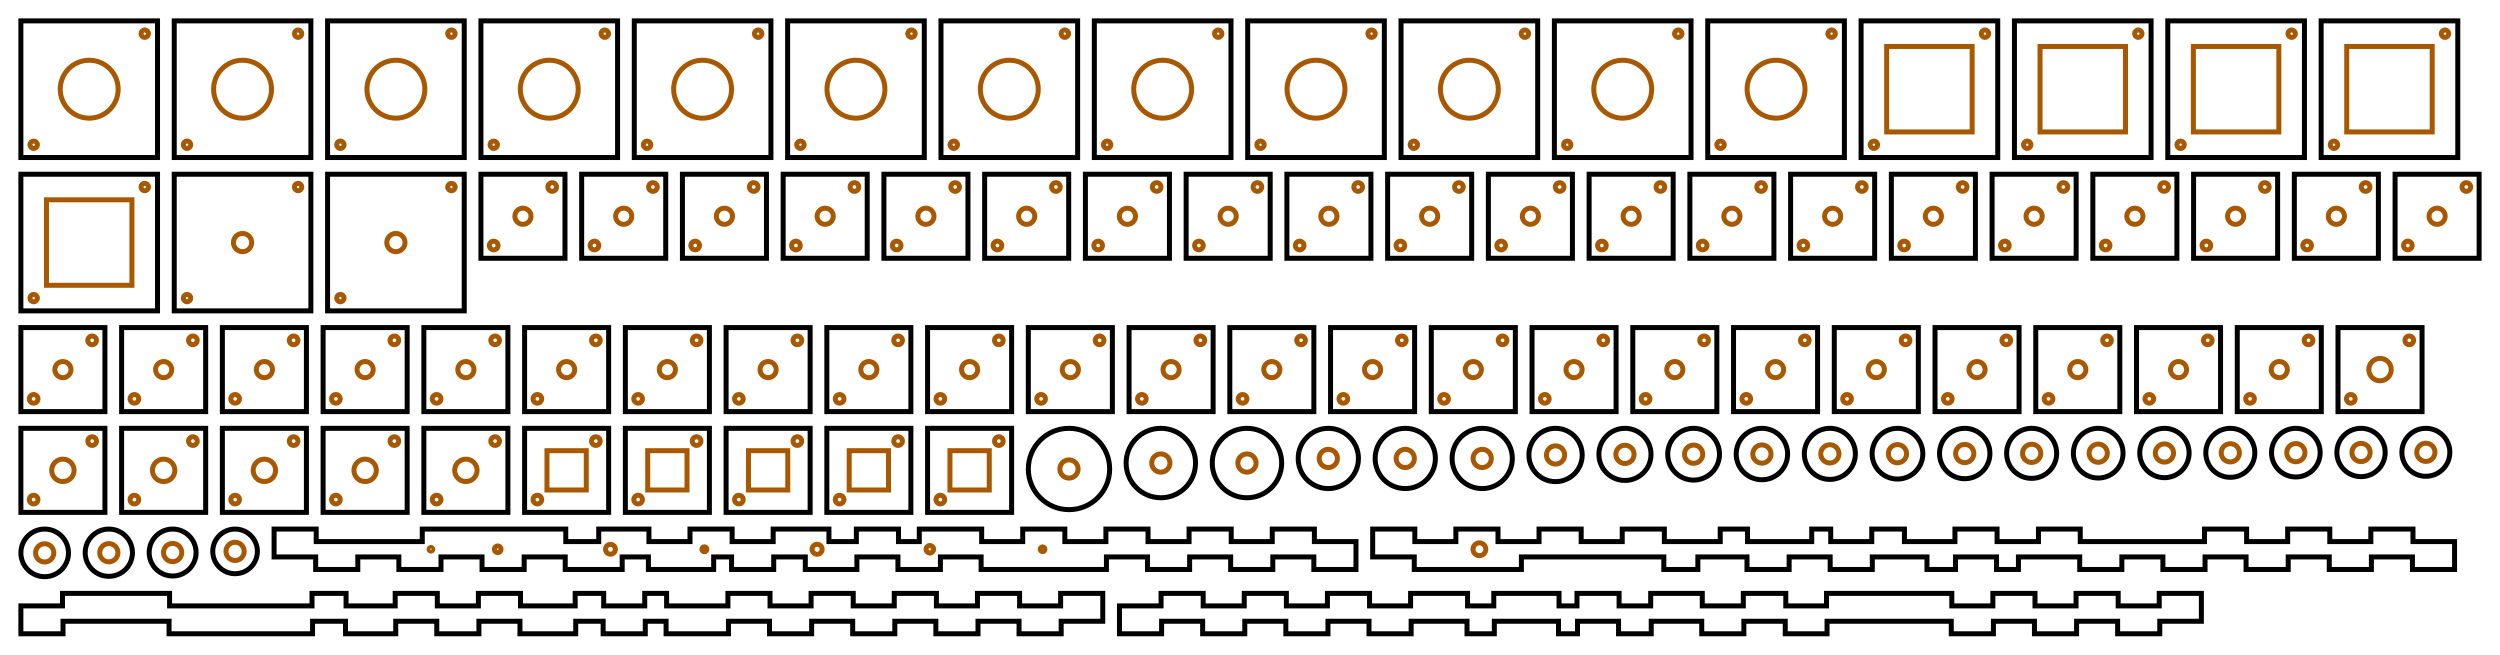
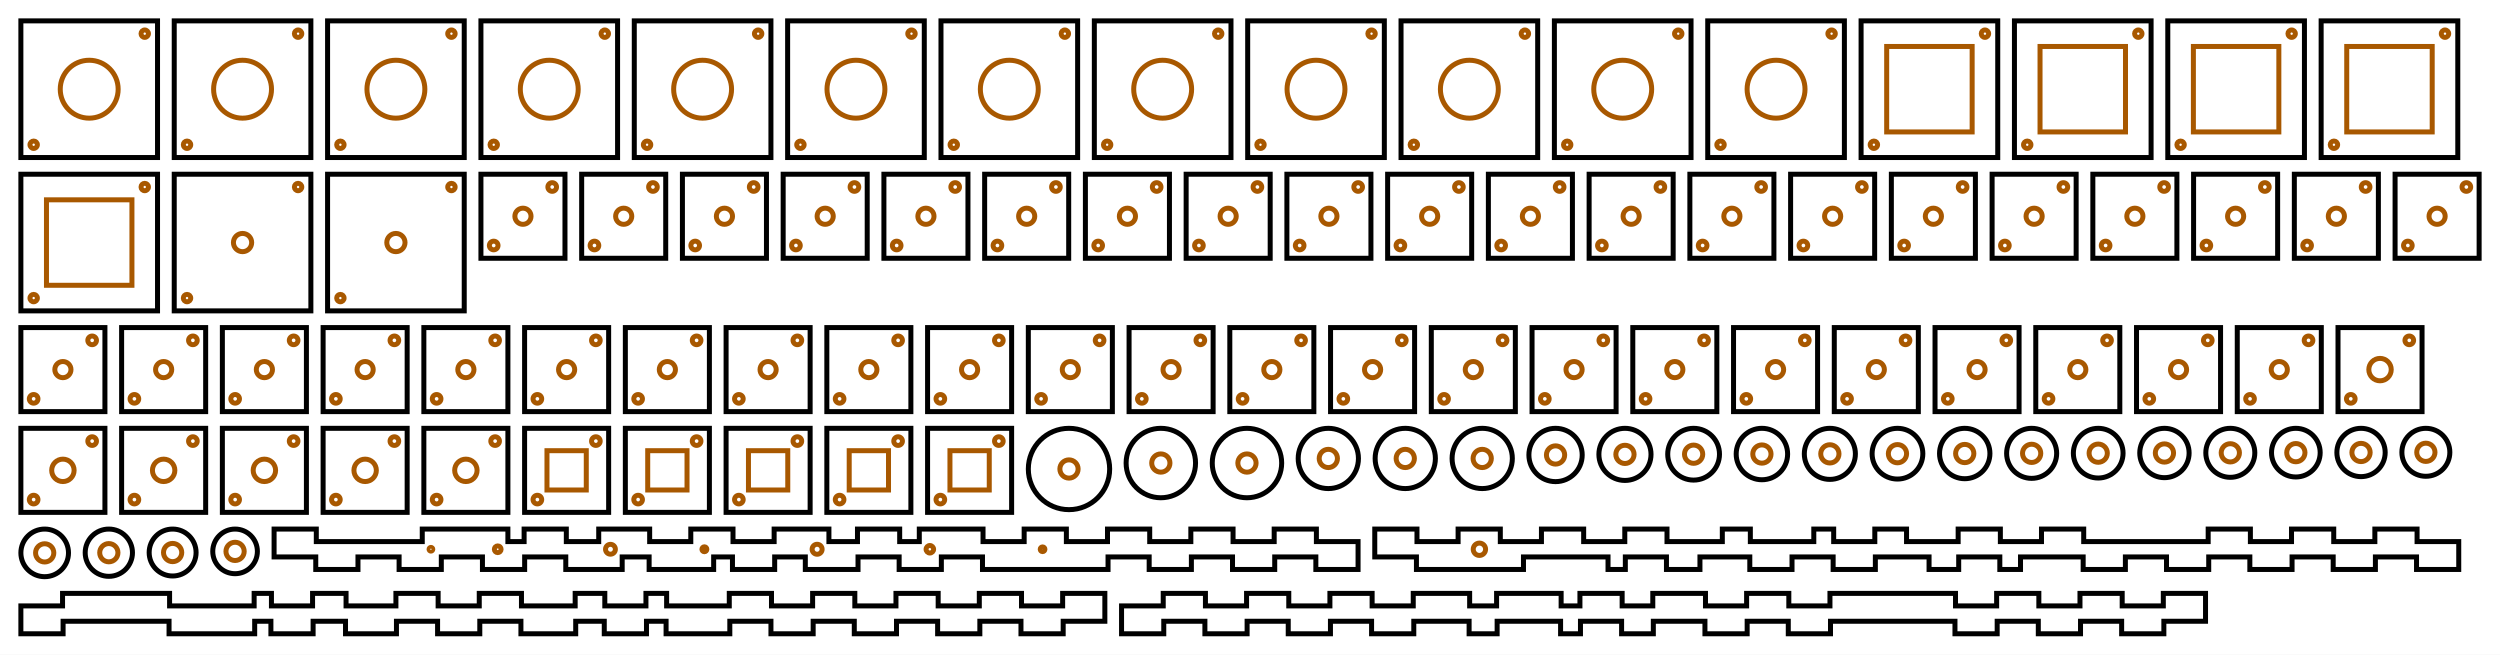
<svg xmlns="http://www.w3.org/2000/svg" width="598.79mm" height="156.80mm" viewBox="0 0 598.79 156.80">
  <rect x="0.0" y="0.0" width="598.79" height="156.8" fill="#ffffff" />
  <g fill="none" stroke="#a85800" stroke-width="1.198">
    <circle cx="21.365" cy="21.365" r="6.935" />
    <circle cx="34.665" cy="8.065" r="0.885" />
    <circle cx="8.065" cy="34.665" r="0.885" />
    <circle cx="58.095" cy="21.365" r="6.935" />
    <circle cx="71.395" cy="8.065" r="0.885" />
    <circle cx="44.795" cy="34.665" r="0.885" />
    <circle cx="94.825" cy="21.365" r="6.935" />
    <circle cx="108.125" cy="8.065" r="0.885" />
    <circle cx="81.525" cy="34.665" r="0.885" />
    <circle cx="131.555" cy="21.365" r="6.935" />
    <circle cx="144.855" cy="8.065" r="0.885" />
    <circle cx="118.255" cy="34.665" r="0.885" />
    <circle cx="168.285" cy="21.365" r="6.935" />
    <circle cx="181.585" cy="8.065" r="0.885" />
    <circle cx="154.985" cy="34.665" r="0.885" />
    <circle cx="205.015" cy="21.365" r="6.935" />
    <circle cx="218.315" cy="8.065" r="0.885" />
    <circle cx="191.715" cy="34.665" r="0.885" />
    <circle cx="241.745" cy="21.365" r="6.935" />
    <circle cx="255.045" cy="8.065" r="0.885" />
    <circle cx="228.445" cy="34.665" r="0.885" />
    <circle cx="278.475" cy="21.365" r="6.935" />
    <circle cx="291.775" cy="8.065" r="0.885" />
    <circle cx="265.175" cy="34.665" r="0.885" />
    <circle cx="315.205" cy="21.365" r="6.935" />
    <circle cx="328.505" cy="8.065" r="0.885" />
    <circle cx="301.905" cy="34.665" r="0.885" />
    <circle cx="351.935" cy="21.365" r="6.935" />
    <circle cx="365.235" cy="8.065" r="0.885" />
    <circle cx="338.635" cy="34.665" r="0.885" />
    <circle cx="388.665" cy="21.365" r="6.935" />
    <circle cx="401.965" cy="8.065" r="0.885" />
    <circle cx="375.365" cy="34.665" r="0.885" />
    <circle cx="425.395" cy="21.365" r="6.935" />
    <circle cx="438.695" cy="8.065" r="0.885" />
    <circle cx="412.095" cy="34.665" r="0.885" />
    <path d="M 472.360,11.130 L 472.360,31.600 L 451.890,31.600 L 451.890,11.130 Z" />
    <circle cx="475.425" cy="8.065" r="0.885" />
    <circle cx="448.825" cy="34.665" r="0.885" />
    <path d="M 509.090,11.130 L 509.090,31.600 L 488.620,31.600 L 488.620,11.130 Z" />
    <circle cx="512.155" cy="8.065" r="0.885" />
    <circle cx="485.555" cy="34.665" r="0.885" />
    <path d="M 545.820,11.130 L 545.820,31.600 L 525.350,31.600 L 525.350,11.130 Z" />
    <circle cx="548.885" cy="8.065" r="0.885" />
    <circle cx="522.285" cy="34.665" r="0.885" />
    <path d="M 582.550,11.130 L 582.550,31.600 L 562.080,31.600 L 562.080,11.130 Z" />
    <circle cx="585.615" cy="8.065" r="0.885" />
    <circle cx="559.015" cy="34.665" r="0.885" />
    <path d="M 31.600,47.860 L 31.600,68.330 L 11.130,68.330 L 11.130,47.860 Z" />
    <circle cx="34.665" cy="44.795" r="0.885" />
    <circle cx="8.065" cy="71.395" r="0.885" />
    <circle cx="58.095" cy="58.095" r="2.185" />
    <circle cx="71.395" cy="44.795" r="0.885" />
    <circle cx="44.795" cy="71.395" r="0.885" />
    <circle cx="94.825" cy="58.095" r="2.185" />
    <circle cx="108.125" cy="44.795" r="0.885" />
    <circle cx="81.525" cy="71.395" r="0.885" />
    <circle cx="125.255" cy="51.795" r="1.935" />
    <circle cx="132.260" cy="44.790" r="1.035" />
    <circle cx="118.250" cy="58.800" r="1.035" />
    <circle cx="149.385" cy="51.795" r="1.935" />
    <circle cx="156.390" cy="44.790" r="1.035" />
    <circle cx="142.380" cy="58.800" r="1.035" />
    <circle cx="173.515" cy="51.795" r="1.935" />
    <circle cx="180.520" cy="44.790" r="1.035" />
    <circle cx="166.510" cy="58.800" r="1.035" />
    <circle cx="197.645" cy="51.795" r="1.935" />
    <circle cx="204.650" cy="44.790" r="1.035" />
    <circle cx="190.640" cy="58.800" r="1.035" />
    <circle cx="221.775" cy="51.795" r="1.935" />
    <circle cx="228.780" cy="44.790" r="1.035" />
    <circle cx="214.770" cy="58.800" r="1.035" />
    <circle cx="245.905" cy="51.795" r="1.935" />
    <circle cx="252.910" cy="44.790" r="1.035" />
    <circle cx="238.900" cy="58.800" r="1.035" />
    <circle cx="270.035" cy="51.795" r="1.935" />
    <circle cx="277.040" cy="44.790" r="1.035" />
    <circle cx="263.030" cy="58.800" r="1.035" />
    <circle cx="294.165" cy="51.795" r="1.935" />
    <circle cx="301.170" cy="44.790" r="1.035" />
    <circle cx="287.160" cy="58.800" r="1.035" />
    <circle cx="318.295" cy="51.795" r="1.935" />
    <circle cx="325.300" cy="44.790" r="1.035" />
    <circle cx="311.290" cy="58.800" r="1.035" />
    <circle cx="342.425" cy="51.795" r="1.935" />
    <circle cx="349.430" cy="44.790" r="1.035" />
    <circle cx="335.420" cy="58.800" r="1.035" />
    <circle cx="366.555" cy="51.795" r="1.935" />
    <circle cx="373.560" cy="44.790" r="1.035" />
    <circle cx="359.550" cy="58.800" r="1.035" />
    <circle cx="390.685" cy="51.795" r="1.935" />
    <circle cx="397.690" cy="44.790" r="1.035" />
    <circle cx="383.680" cy="58.800" r="1.035" />
    <circle cx="414.815" cy="51.795" r="1.935" />
    <circle cx="421.820" cy="44.790" r="1.035" />
    <circle cx="407.810" cy="58.800" r="1.035" />
    <circle cx="438.945" cy="51.795" r="1.935" />
    <circle cx="445.950" cy="44.790" r="1.035" />
    <circle cx="431.940" cy="58.800" r="1.035" />
    <circle cx="463.075" cy="51.795" r="1.935" />
    <circle cx="470.080" cy="44.790" r="1.035" />
    <circle cx="456.070" cy="58.800" r="1.035" />
    <circle cx="487.205" cy="51.795" r="1.935" />
    <circle cx="494.210" cy="44.790" r="1.035" />
    <circle cx="480.200" cy="58.800" r="1.035" />
    <circle cx="511.335" cy="51.795" r="1.935" />
    <circle cx="518.340" cy="44.790" r="1.035" />
    <circle cx="504.330" cy="58.800" r="1.035" />
    <circle cx="535.465" cy="51.795" r="1.935" />
    <circle cx="542.470" cy="44.790" r="1.035" />
    <circle cx="528.460" cy="58.800" r="1.035" />
    <circle cx="559.595" cy="51.795" r="1.935" />
    <circle cx="566.600" cy="44.790" r="1.035" />
    <circle cx="552.590" cy="58.800" r="1.035" />
    <circle cx="583.725" cy="51.795" r="1.935" />
    <circle cx="590.730" cy="44.790" r="1.035" />
    <circle cx="576.720" cy="58.800" r="1.035" />
    <circle cx="15.065" cy="88.525" r="1.935" />
    <circle cx="22.070" cy="81.520" r="1.035" />
    <circle cx="8.060" cy="95.530" r="1.035" />
    <circle cx="39.195" cy="88.525" r="1.935" />
    <circle cx="46.200" cy="81.520" r="1.035" />
    <circle cx="32.190" cy="95.530" r="1.035" />
    <circle cx="63.325" cy="88.525" r="1.935" />
    <circle cx="70.330" cy="81.520" r="1.035" />
    <circle cx="56.320" cy="95.530" r="1.035" />
    <circle cx="87.455" cy="88.525" r="1.935" />
    <circle cx="94.460" cy="81.520" r="1.035" />
    <circle cx="80.450" cy="95.530" r="1.035" />
    <circle cx="111.585" cy="88.525" r="1.935" />
    <circle cx="118.590" cy="81.520" r="1.035" />
    <circle cx="104.580" cy="95.530" r="1.035" />
    <circle cx="135.715" cy="88.525" r="1.935" />
    <circle cx="142.720" cy="81.520" r="1.035" />
    <circle cx="128.710" cy="95.530" r="1.035" />
    <circle cx="159.845" cy="88.525" r="1.935" />
    <circle cx="166.850" cy="81.520" r="1.035" />
    <circle cx="152.840" cy="95.530" r="1.035" />
    <circle cx="183.975" cy="88.525" r="1.935" />
    <circle cx="190.980" cy="81.520" r="1.035" />
    <circle cx="176.970" cy="95.530" r="1.035" />
    <circle cx="208.105" cy="88.525" r="1.935" />
    <circle cx="215.110" cy="81.520" r="1.035" />
    <circle cx="201.100" cy="95.530" r="1.035" />
    <circle cx="232.235" cy="88.525" r="1.935" />
    <circle cx="239.240" cy="81.520" r="1.035" />
    <circle cx="225.230" cy="95.530" r="1.035" />
    <circle cx="256.365" cy="88.525" r="1.935" />
    <circle cx="263.370" cy="81.520" r="1.035" />
    <circle cx="249.360" cy="95.530" r="1.035" />
    <circle cx="280.495" cy="88.525" r="1.935" />
    <circle cx="287.500" cy="81.520" r="1.035" />
    <circle cx="273.490" cy="95.530" r="1.035" />
    <circle cx="304.625" cy="88.525" r="1.935" />
    <circle cx="311.630" cy="81.520" r="1.035" />
    <circle cx="297.620" cy="95.530" r="1.035" />
    <circle cx="328.755" cy="88.525" r="1.935" />
    <circle cx="335.760" cy="81.520" r="1.035" />
    <circle cx="321.750" cy="95.530" r="1.035" />
    <circle cx="352.885" cy="88.525" r="1.935" />
    <circle cx="359.890" cy="81.520" r="1.035" />
    <circle cx="345.880" cy="95.530" r="1.035" />
    <circle cx="377.015" cy="88.525" r="1.935" />
    <circle cx="384.020" cy="81.520" r="1.035" />
    <circle cx="370.010" cy="95.530" r="1.035" />
    <circle cx="401.145" cy="88.525" r="1.935" />
    <circle cx="408.150" cy="81.520" r="1.035" />
    <circle cx="394.140" cy="95.530" r="1.035" />
    <circle cx="425.275" cy="88.525" r="1.935" />
    <circle cx="432.280" cy="81.520" r="1.035" />
    <circle cx="418.270" cy="95.530" r="1.035" />
    <circle cx="449.405" cy="88.525" r="1.935" />
    <circle cx="456.410" cy="81.520" r="1.035" />
    <circle cx="442.400" cy="95.530" r="1.035" />
    <circle cx="473.535" cy="88.525" r="1.935" />
    <circle cx="480.540" cy="81.520" r="1.035" />
    <circle cx="466.530" cy="95.530" r="1.035" />
    <circle cx="497.665" cy="88.525" r="1.935" />
    <circle cx="504.670" cy="81.520" r="1.035" />
    <circle cx="490.660" cy="95.530" r="1.035" />
    <circle cx="521.795" cy="88.525" r="1.935" />
    <circle cx="528.800" cy="81.520" r="1.035" />
    <circle cx="514.790" cy="95.530" r="1.035" />
    <circle cx="545.925" cy="88.525" r="1.935" />
    <circle cx="552.930" cy="81.520" r="1.035" />
    <circle cx="538.920" cy="95.530" r="1.035" />
    <circle cx="570.055" cy="88.525" r="2.685" />
    <circle cx="577.060" cy="81.520" r="1.035" />
    <circle cx="563.050" cy="95.530" r="1.035" />
    <circle cx="15.065" cy="112.655" r="2.685" />
    <circle cx="22.070" cy="105.650" r="1.035" />
    <circle cx="8.060" cy="119.660" r="1.035" />
    <circle cx="39.195" cy="112.655" r="2.685" />
    <circle cx="46.200" cy="105.650" r="1.035" />
    <circle cx="32.190" cy="119.660" r="1.035" />
    <circle cx="63.325" cy="112.655" r="2.685" />
    <circle cx="70.330" cy="105.650" r="1.035" />
    <circle cx="56.320" cy="119.660" r="1.035" />
    <circle cx="87.455" cy="112.655" r="2.685" />
    <circle cx="94.460" cy="105.650" r="1.035" />
    <circle cx="80.450" cy="119.660" r="1.035" />
    <circle cx="111.585" cy="112.655" r="2.685" />
    <circle cx="118.590" cy="105.650" r="1.035" />
    <circle cx="104.580" cy="119.660" r="1.035" />
    <path d="M 140.422,107.948 L 140.422,117.362 L 131.008,117.362 L 131.008,107.948 Z" />
    <circle cx="142.720" cy="105.650" r="1.035" />
    <circle cx="128.710" cy="119.660" r="1.035" />
    <path d="M 164.552,107.948 L 164.552,117.362 L 155.138,117.362 L 155.138,107.948 Z" />
    <circle cx="166.850" cy="105.650" r="1.035" />
    <circle cx="152.840" cy="119.660" r="1.035" />
    <path d="M 188.682,107.948 L 188.682,117.362 L 179.268,117.362 L 179.268,107.948 Z" />
    <circle cx="190.980" cy="105.650" r="1.035" />
    <circle cx="176.970" cy="119.660" r="1.035" />
    <path d="M 212.812,107.948 L 212.812,117.362 L 203.398,117.362 L 203.398,107.948 Z" />
    <circle cx="215.110" cy="105.650" r="1.035" />
    <circle cx="201.100" cy="119.660" r="1.035" />
    <path d="M 236.942,107.948 L 236.942,117.362 L 227.528,117.362 L 227.528,107.948 Z" />
    <circle cx="239.240" cy="105.650" r="1.035" />
    <circle cx="225.230" cy="119.660" r="1.035" />
    <circle cx="256.040" cy="112.330" r="2.185" />
    <circle cx="278.037" cy="110.905" r="2.185" />
    <circle cx="298.667" cy="110.905" r="2.185" />
    <circle cx="318.153" cy="109.805" r="2.185" />
    <circle cx="336.583" cy="109.805" r="2.185" />
    <circle cx="355.013" cy="109.805" r="2.185" />
    <circle cx="372.579" cy="108.974" r="2.185" />
    <circle cx="389.203" cy="108.832" r="2.185" />
    <circle cx="405.645" cy="108.790" r="2.185" />
    <circle cx="422.004" cy="108.749" r="2.185" />
    <circle cx="438.280" cy="108.707" r="2.185" />
    <circle cx="454.474" cy="108.666" r="2.185" />
    <circle cx="470.584" cy="108.625" r="2.185" />
    <circle cx="486.611" cy="108.583" r="2.185" />
    <circle cx="502.555" cy="108.542" r="2.185" />
    <circle cx="518.417" cy="108.500" r="2.185" />
    <circle cx="534.195" cy="108.459" r="2.185" />
    <circle cx="549.891" cy="108.417" r="2.185" />
    <circle cx="565.503" cy="108.376" r="2.185" />
    <circle cx="581.032" cy="108.334" r="2.185" />
    <circle cx="10.703" cy="132.423" r="2.185" />
    <circle cx="26.066" cy="132.381" r="2.185" />
    <circle cx="41.346" cy="132.340" r="2.185" />
    <circle cx="56.303" cy="132.065" r="2.185" />
    <circle cx="249.713" cy="131.557" r="0.563" />
-     <circle cx="222.713" cy="131.557" r="0.900" />
-     <circle cx="195.713" cy="131.557" r="1.199" />
-     <circle cx="168.713" cy="131.557" r="0.591" />
+     <circle cx="222.713" cy="131.557" r="0.898" />
+     <circle cx="195.713" cy="131.557" r="1.196" />
+     <circle cx="168.713" cy="131.557" r="0.590" />
    <circle cx="146.213" cy="131.557" r="1.179" />
    <circle cx="119.213" cy="131.557" r="0.805" />
-     <circle cx="103.213" cy="131.557" r="0.445" />
-     <circle cx="354.343" cy="131.557" r="1.535" />
+     <circle cx="103.213" cy="131.557" r="0.446" />
+     <circle cx="354.343" cy="131.557" r="1.478" />
  </g>
  <g fill="none" stroke="#000000" stroke-width="1.198">
    <path d="M 37.730,5.000 L 37.730,37.730 L 5.000,37.730 L 5.000,5.000 Z" />
    <path d="M 74.460,5.000 L 74.460,37.730 L 41.730,37.730 L 41.730,5.000 Z" />
    <path d="M 111.190,5.000 L 111.190,37.730 L 78.460,37.730 L 78.460,5.000 Z" />
    <path d="M 147.920,5.000 L 147.920,37.730 L 115.190,37.730 L 115.190,5.000 Z" />
    <path d="M 184.650,5.000 L 184.650,37.730 L 151.920,37.730 L 151.920,5.000 Z" />
    <path d="M 221.380,5.000 L 221.380,37.730 L 188.650,37.730 L 188.650,5.000 Z" />
    <path d="M 258.110,5.000 L 258.110,37.730 L 225.380,37.730 L 225.380,5.000 Z" />
    <path d="M 294.840,5.000 L 294.840,37.730 L 262.110,37.730 L 262.110,5.000 Z" />
    <path d="M 331.570,5.000 L 331.570,37.730 L 298.840,37.730 L 298.840,5.000 Z" />
    <path d="M 368.300,5.000 L 368.300,37.730 L 335.570,37.730 L 335.570,5.000 Z" />
    <path d="M 405.030,5.000 L 405.030,37.730 L 372.300,37.730 L 372.300,5.000 Z" />
    <path d="M 441.760,5.000 L 441.760,37.730 L 409.030,37.730 L 409.030,5.000 Z" />
    <path d="M 478.490,5.000 L 478.490,37.730 L 445.760,37.730 L 445.760,5.000 Z" />
    <path d="M 515.220,5.000 L 515.220,37.730 L 482.490,37.730 L 482.490,5.000 Z" />
    <path d="M 551.950,5.000 L 551.950,37.730 L 519.220,37.730 L 519.220,5.000 Z" />
    <path d="M 588.680,5.000 L 588.680,37.730 L 555.950,37.730 L 555.950,5.000 Z" />
    <path d="M 37.730,41.730 L 37.730,74.460 L 5.000,74.460 L 5.000,41.730 Z" />
    <path d="M 74.460,41.730 L 74.460,74.460 L 41.730,74.460 L 41.730,41.730 Z" />
    <path d="M 111.190,41.730 L 111.190,74.460 L 78.460,74.460 L 78.460,41.730 Z" />
    <path d="M 135.320,41.730 L 135.320,61.860 L 115.190,61.860 L 115.190,41.730 Z" />
    <path d="M 159.450,41.730 L 159.450,61.860 L 139.320,61.860 L 139.320,41.730 Z" />
    <path d="M 183.580,41.730 L 183.580,61.860 L 163.450,61.860 L 163.450,41.730 Z" />
    <path d="M 207.710,41.730 L 207.710,61.860 L 187.580,61.860 L 187.580,41.730 Z" />
    <path d="M 231.840,41.730 L 231.840,61.860 L 211.710,61.860 L 211.710,41.730 Z" />
    <path d="M 255.970,41.730 L 255.970,61.860 L 235.840,61.860 L 235.840,41.730 Z" />
    <path d="M 280.100,41.730 L 280.100,61.860 L 259.970,61.860 L 259.970,41.730 Z" />
    <path d="M 304.230,41.730 L 304.230,61.860 L 284.100,61.860 L 284.100,41.730 Z" />
    <path d="M 328.360,41.730 L 328.360,61.860 L 308.230,61.860 L 308.230,41.730 Z" />
    <path d="M 352.490,41.730 L 352.490,61.860 L 332.360,61.860 L 332.360,41.730 Z" />
    <path d="M 376.620,41.730 L 376.620,61.860 L 356.490,61.860 L 356.490,41.730 Z" />
    <path d="M 400.750,41.730 L 400.750,61.860 L 380.620,61.860 L 380.620,41.730 Z" />
    <path d="M 424.880,41.730 L 424.880,61.860 L 404.750,61.860 L 404.750,41.730 Z" />
    <path d="M 449.010,41.730 L 449.010,61.860 L 428.880,61.860 L 428.880,41.730 Z" />
    <path d="M 473.140,41.730 L 473.140,61.860 L 453.010,61.860 L 453.010,41.730 Z" />
    <path d="M 497.270,41.730 L 497.270,61.860 L 477.140,61.860 L 477.140,41.730 Z" />
    <path d="M 521.400,41.730 L 521.400,61.860 L 501.270,61.860 L 501.270,41.730 Z" />
    <path d="M 545.530,41.730 L 545.530,61.860 L 525.400,61.860 L 525.400,41.730 Z" />
    <path d="M 569.660,41.730 L 569.660,61.860 L 549.530,61.860 L 549.530,41.730 Z" />
    <path d="M 593.790,41.730 L 593.790,61.860 L 573.660,61.860 L 573.660,41.730 Z" />
    <path d="M 25.130,78.460 L 25.130,98.590 L 5.000,98.590 L 5.000,78.460 Z" />
    <path d="M 49.260,78.460 L 49.260,98.590 L 29.130,98.590 L 29.130,78.460 Z" />
    <path d="M 73.390,78.460 L 73.390,98.590 L 53.260,98.590 L 53.260,78.460 Z" />
    <path d="M 97.520,78.460 L 97.520,98.590 L 77.390,98.590 L 77.390,78.460 Z" />
    <path d="M 121.650,78.460 L 121.650,98.590 L 101.520,98.590 L 101.520,78.460 Z" />
    <path d="M 145.780,78.460 L 145.780,98.590 L 125.650,98.590 L 125.650,78.460 Z" />
    <path d="M 169.910,78.460 L 169.910,98.590 L 149.780,98.590 L 149.780,78.460 Z" />
    <path d="M 194.040,78.460 L 194.040,98.590 L 173.910,98.590 L 173.910,78.460 Z" />
    <path d="M 218.170,78.460 L 218.170,98.590 L 198.040,98.590 L 198.040,78.460 Z" />
    <path d="M 242.300,78.460 L 242.300,98.590 L 222.170,98.590 L 222.170,78.460 Z" />
    <path d="M 266.430,78.460 L 266.430,98.590 L 246.300,98.590 L 246.300,78.460 Z" />
    <path d="M 290.560,78.460 L 290.560,98.590 L 270.430,98.590 L 270.430,78.460 Z" />
    <path d="M 314.690,78.460 L 314.690,98.590 L 294.560,98.590 L 294.560,78.460 Z" />
    <path d="M 338.820,78.460 L 338.820,98.590 L 318.690,98.590 L 318.690,78.460 Z" />
    <path d="M 362.950,78.460 L 362.950,98.590 L 342.820,98.590 L 342.820,78.460 Z" />
    <path d="M 387.080,78.460 L 387.080,98.590 L 366.950,98.590 L 366.950,78.460 Z" />
    <path d="M 411.210,78.460 L 411.210,98.590 L 391.080,98.590 L 391.080,78.460 Z" />
    <path d="M 435.340,78.460 L 435.340,98.590 L 415.210,98.590 L 415.210,78.460 Z" />
    <path d="M 459.470,78.460 L 459.470,98.590 L 439.340,98.590 L 439.340,78.460 Z" />
    <path d="M 483.600,78.460 L 483.600,98.590 L 463.470,98.590 L 463.470,78.460 Z" />
    <path d="M 507.730,78.460 L 507.730,98.590 L 487.600,98.590 L 487.600,78.460 Z" />
    <path d="M 531.860,78.460 L 531.860,98.590 L 511.730,98.590 L 511.730,78.460 Z" />
    <path d="M 555.990,78.460 L 555.990,98.590 L 535.860,98.590 L 535.860,78.460 Z" />
    <path d="M 580.120,78.460 L 580.120,98.590 L 559.990,98.590 L 559.990,78.460 Z" />
    <path d="M 25.130,102.590 L 25.130,122.720 L 5.000,122.720 L 5.000,102.590 Z" />
    <path d="M 49.260,102.590 L 49.260,122.720 L 29.130,122.720 L 29.130,102.590 Z" />
    <path d="M 73.390,102.590 L 73.390,122.720 L 53.260,122.720 L 53.260,102.590 Z" />
    <path d="M 97.520,102.590 L 97.520,122.720 L 77.390,122.720 L 77.390,102.590 Z" />
    <path d="M 121.650,102.590 L 121.650,122.720 L 101.520,122.720 L 101.520,102.590 Z" />
    <path d="M 145.780,102.590 L 145.780,122.720 L 125.650,122.720 L 125.650,102.590 Z" />
    <path d="M 169.910,102.590 L 169.910,122.720 L 149.780,122.720 L 149.780,102.590 Z" />
    <path d="M 194.040,102.590 L 194.040,122.720 L 173.910,122.720 L 173.910,102.590 Z" />
    <path d="M 218.170,102.590 L 218.170,122.720 L 198.040,122.720 L 198.040,102.590 Z" />
    <path d="M 242.300,102.590 L 242.300,122.720 L 222.170,122.720 L 222.170,102.590 Z" />
    <circle cx="256.040" cy="112.330" r="9.740" />
    <circle cx="278.037" cy="110.905" r="8.315" />
    <circle cx="298.667" cy="110.905" r="8.315" />
    <circle cx="318.153" cy="109.805" r="7.215" />
    <circle cx="336.583" cy="109.805" r="7.215" />
    <circle cx="355.013" cy="109.805" r="7.215" />
    <circle cx="372.579" cy="108.974" r="6.384" />
    <circle cx="389.203" cy="108.832" r="6.242" />
    <circle cx="405.645" cy="108.790" r="6.200" />
    <circle cx="422.004" cy="108.749" r="6.159" />
    <circle cx="438.280" cy="108.707" r="6.117" />
    <circle cx="454.474" cy="108.666" r="6.076" />
    <circle cx="470.584" cy="108.625" r="6.035" />
    <circle cx="486.611" cy="108.583" r="5.993" />
    <circle cx="502.555" cy="108.542" r="5.952" />
    <circle cx="518.417" cy="108.500" r="5.910" />
    <circle cx="534.195" cy="108.459" r="5.869" />
    <circle cx="549.891" cy="108.417" r="5.827" />
    <circle cx="565.503" cy="108.376" r="5.786" />
    <circle cx="581.032" cy="108.334" r="5.744" />
    <circle cx="10.703" cy="132.423" r="5.703" />
    <circle cx="26.066" cy="132.381" r="5.661" />
    <circle cx="41.346" cy="132.340" r="5.620" />
    <circle cx="56.303" cy="132.065" r="5.345" />
-     <path d="M 65.648,126.720 L 75.739,126.720 L 75.739,129.720 L 101.138,129.720 L 101.138,126.720 L 135.509,126.720 L 135.509,129.720 L 143.404,129.720 L 143.404,126.720 L 155.432,126.720 L 155.432,129.720 L 165.263,129.720 L 165.263,126.720 L 175.355,126.720 L 175.355,129.720 L 185.186,129.720 L 185.186,126.720 L 198.542,126.720 L 198.542,129.720 L 205.109,129.720 L 205.109,126.720 L 215.201,126.720 L 215.201,129.720 L 220.183,129.720 L 220.183,126.720 L 235.124,126.720 L 235.124,129.720 L 244.956,129.720 L 244.956,126.720 L 255.047,126.720 L 255.047,129.720 L 264.879,129.720 L 264.879,126.720 L 274.970,126.720 L 274.970,129.720 L 284.802,129.720 L 284.802,126.720 L 294.893,126.720 L 294.893,129.720 L 304.725,129.720 L 304.725,126.720 L 314.816,126.720 L 314.816,129.720 L 324.778,129.720 L 324.778,136.395 L 314.686,136.395 L 314.686,133.395 L 304.855,133.395 L 304.855,136.395 L 294.763,136.395 L 294.763,133.395 L 284.932,133.395 L 284.932,136.395 L 274.840,136.395 L 274.840,133.395 L 265.009,133.395 L 265.009,136.395 L 234.994,136.395 L 234.994,133.395 L 225.243,133.395 L 225.243,136.395 L 215.071,136.395 L 215.071,133.395 L 205.239,133.395 L 205.239,136.395 L 192.884,136.395 L 192.884,133.395 L 185.316,133.395 L 185.316,136.395 L 175.225,136.395 L 175.225,133.395 L 170.934,133.395 L 170.934,136.395 L 155.302,136.395 L 155.302,133.395 L 149.022,133.395 L 149.022,136.395 L 135.379,136.395 L 135.379,133.395 L 125.547,133.395 L 125.547,136.395 L 115.456,136.395 L 115.456,133.395 L 105.624,133.395 L 105.624,136.395 L 95.533,136.395 L 95.533,133.395 L 85.701,133.395 L 85.701,136.395 L 75.609,136.395 L 75.609,133.395 L 65.648,133.395 Z" />
-     <path d="M 328.778,126.720 L 338.869,126.720 L 338.869,129.720 L 348.701,129.720 L 348.701,126.720 L 358.793,126.720 L 358.793,129.720 L 368.624,129.720 L 368.624,126.720 L 378.716,126.720 L 378.716,129.720 L 388.547,129.720 L 388.547,126.720 L 398.639,126.720 L 398.639,129.720 L 412.022,129.720 L 412.022,126.720 L 418.562,126.720 L 418.562,129.720 L 433.934,129.720 L 433.934,126.720 L 438.485,126.720 L 438.485,129.720 L 448.316,129.720 L 448.316,126.720 L 456.144,126.720 L 456.144,129.720 L 468.239,129.720 L 468.239,126.720 L 478.331,126.720 L 478.331,129.720 L 488.243,129.720 L 488.243,126.720 L 498.254,126.720 L 498.254,129.720 L 528.009,129.720 L 528.009,126.720 L 538.100,126.720 L 538.100,129.720 L 547.932,129.720 L 547.932,126.720 L 558.023,126.720 L 558.023,129.720 L 567.855,129.720 L 567.855,126.720 L 577.946,126.720 L 577.946,129.720 L 587.908,129.720 L 587.908,136.395 L 577.816,136.395 L 577.816,133.395 L 567.985,133.395 L 567.985,136.395 L 557.893,136.395 L 557.893,133.395 L 548.062,133.395 L 548.062,136.395 L 537.970,136.395 L 537.970,133.395 L 528.139,133.395 L 528.139,136.395 L 518.047,136.395 L 518.047,133.395 L 508.216,133.395 L 508.216,136.395 L 498.124,136.395 L 498.124,133.395 L 483.443,133.395 L 483.443,136.395 L 478.201,136.395 L 478.201,133.395 L 468.369,133.395 L 468.369,136.395 L 461.542,136.395 L 461.542,133.395 L 448.446,133.395 L 448.446,136.395 L 438.355,136.395 L 438.355,133.395 L 428.523,133.395 L 428.523,136.395 L 418.432,136.395 L 418.432,133.395 L 406.664,133.395 L 406.664,136.395 L 398.509,136.395 L 398.509,133.395 L 364.398,133.395 L 364.398,136.395 L 338.739,136.395 L 338.739,133.395 L 328.778,133.395 Z" />
-     <path d="M 5.000,145.125 L 14.962,145.125 L 14.962,142.125 L 40.620,142.125 L 40.620,145.125 L 74.731,145.125 L 74.731,142.125 L 82.886,142.125 L 82.886,145.125 L 94.654,145.125 L 94.654,142.125 L 104.745,142.125 L 104.745,145.125 L 114.577,145.125 L 114.577,142.125 L 124.668,142.125 L 124.668,145.125 L 137.764,145.125 L 137.764,142.125 L 144.592,142.125 L 144.592,145.125 L 154.423,145.125 L 154.423,142.125 L 159.665,142.125 L 159.665,145.125 L 174.346,145.125 L 174.346,142.125 L 184.438,142.125 L 184.438,145.125 L 194.269,145.125 L 194.269,142.125 L 204.361,142.125 L 204.361,145.125 L 214.192,145.125 L 214.192,142.125 L 224.284,142.125 L 224.284,145.125 L 234.115,145.125 L 234.115,142.125 L 244.207,142.125 L 244.207,145.125 L 254.038,145.125 L 254.038,142.125 L 264.130,142.125 L 264.130,148.800 L 254.168,148.800 L 254.168,151.800 L 244.077,151.800 L 244.077,148.800 L 234.245,148.800 L 234.245,151.800 L 224.154,151.800 L 224.154,148.800 L 214.322,148.800 L 214.322,151.800 L 204.231,151.800 L 204.231,148.800 L 194.399,148.800 L 194.399,151.800 L 184.308,151.800 L 184.308,148.800 L 174.476,148.800 L 174.476,151.800 L 159.535,151.800 L 159.535,148.800 L 154.553,148.800 L 154.553,151.800 L 144.462,151.800 L 144.462,148.800 L 137.894,148.800 L 137.894,151.800 L 124.538,151.800 L 124.538,148.800 L 114.707,148.800 L 114.707,151.800 L 104.615,151.800 L 104.615,148.800 L 94.784,148.800 L 94.784,151.800 L 82.756,151.800 L 82.756,148.800 L 74.861,148.800 L 74.861,151.800 L 40.490,151.800 L 40.490,148.800 L 15.092,148.800 L 15.092,151.800 L 5.000,151.800 Z" />
-     <path d="M 268.130,145.125 L 278.092,145.125 L 278.092,142.125 L 288.183,142.125 L 288.183,145.125 L 298.015,145.125 L 298.015,142.125 L 308.106,142.125 L 308.106,145.125 L 317.938,145.125 L 317.938,142.125 L 328.029,142.125 L 328.029,145.125 L 337.861,145.125 L 337.861,142.125 L 351.504,142.125 L 351.504,145.125 L 357.784,145.125 L 357.784,142.125 L 373.416,142.125 L 373.416,145.125 L 377.707,145.125 L 377.707,142.125 L 387.798,142.125 L 387.798,145.125 L 395.366,145.125 L 395.366,142.125 L 407.722,142.125 L 407.722,145.125 L 417.553,145.125 L 417.553,142.125 L 427.725,142.125 L 427.725,145.125 L 437.476,145.125 L 437.476,142.125 L 467.491,142.125 L 467.491,145.125 L 477.322,145.125 L 477.322,142.125 L 487.414,142.125 L 487.414,145.125 L 497.245,145.125 L 497.245,142.125 L 507.337,142.125 L 507.337,145.125 L 517.168,145.125 L 517.168,142.125 L 527.260,142.125 L 527.260,148.800 L 517.298,148.800 L 517.298,151.800 L 507.207,151.800 L 507.207,148.800 L 497.375,148.800 L 497.375,151.800 L 487.284,151.800 L 487.284,148.800 L 477.452,148.800 L 477.452,151.800 L 467.361,151.800 L 467.361,148.800 L 437.606,148.800 L 437.606,151.800 L 427.595,151.800 L 427.595,148.800 L 417.683,148.800 L 417.683,151.800 L 407.592,151.800 L 407.592,148.800 L 395.496,148.800 L 395.496,151.800 L 387.668,151.800 L 387.668,148.800 L 377.837,148.800 L 377.837,151.800 L 373.286,151.800 L 373.286,148.800 L 357.914,148.800 L 357.914,151.800 L 351.374,151.800 L 351.374,148.800 L 337.991,148.800 L 337.991,151.800 L 327.899,151.800 L 327.899,148.800 L 318.068,148.800 L 318.068,151.800 L 307.976,151.800 L 307.976,148.800 L 298.145,148.800 L 298.145,151.800 L 288.053,151.800 L 288.053,148.800 L 278.222,148.800 L 278.222,151.800 L 268.130,151.800 Z" />
+     <path d="M 65.648,126.720 L 75.759,126.720 L 75.759,129.720 L 101.137,129.720 L 101.137,126.720 L 121.648,126.720 L 121.648,129.720 L 125.533,129.720 L 125.533,126.720 L 135.643,126.720 L 135.643,129.720 L 143.404,129.720 L 143.404,126.720 L 155.605,126.720 L 155.605,129.720 L 165.456,129.720 L 165.456,126.720 L 175.566,126.720 L 175.566,129.720 L 185.417,129.720 L 185.417,126.720 L 198.539,126.720 L 198.539,129.720 L 205.379,129.720 L 205.379,126.720 L 215.489,126.720 L 215.489,129.720 L 220.185,129.720 L 220.185,126.720 L 235.451,126.720 L 235.451,129.720 L 245.302,129.720 L 245.302,126.720 L 255.413,126.720 L 255.413,129.720 L 265.263,129.720 L 265.263,126.720 L 275.374,126.720 L 275.374,129.720 L 285.225,129.720 L 285.225,126.720 L 295.336,126.720 L 295.336,129.720 L 305.186,129.720 L 305.186,126.720 L 315.297,126.720 L 315.297,129.720 L 325.278,129.720 L 325.278,136.395 L 315.167,136.395 L 315.167,133.395 L 305.316,133.395 L 305.316,136.395 L 295.206,136.395 L 295.206,133.395 L 285.355,133.395 L 285.355,136.395 L 275.244,136.395 L 275.244,133.395 L 265.393,133.395 L 265.393,136.395 L 235.321,136.395 L 235.321,133.395 L 225.470,133.395 L 225.470,136.395 L 215.359,136.395 L 215.359,133.395 L 205.509,133.395 L 205.509,136.395 L 192.887,136.395 L 192.887,133.395 L 185.547,133.395 L 185.547,136.395 L 175.436,136.395 L 175.436,133.395 L 170.933,133.395 L 170.933,136.395 L 155.475,136.395 L 155.475,133.395 L 149.022,133.395 L 149.022,136.395 L 135.513,136.395 L 135.513,133.395 L 125.663,133.395 L 125.663,136.395 L 115.552,136.395 L 115.552,133.395 L 105.701,133.395 L 105.701,136.395 L 95.590,136.395 L 95.590,133.395 L 85.739,133.395 L 85.739,136.395 L 75.629,136.395 L 75.629,133.395 L 65.648,133.395 Z" />
+     <path d="M 329.278,126.720 L 339.389,126.720 L 339.389,129.720 L 349.239,129.720 L 349.239,126.720 L 359.350,126.720 L 359.350,129.720 L 369.201,129.720 L 369.201,126.720 L 379.312,126.720 L 379.312,129.720 L 389.163,129.720 L 389.163,126.720 L 399.273,126.720 L 399.273,129.720 L 412.522,129.720 L 412.522,126.720 L 419.235,126.720 L 419.235,129.720 L 434.433,129.720 L 434.433,126.720 L 439.196,126.720 L 439.196,129.720 L 449.047,129.720 L 449.047,126.720 L 456.647,126.720 L 456.647,129.720 L 469.009,129.720 L 469.009,126.720 L 479.119,126.720 L 479.119,129.720 L 488.970,129.720 L 488.970,126.720 L 499.081,126.720 L 499.081,129.720 L 528.893,129.720 L 528.893,126.720 L 539.004,126.720 L 539.004,129.720 L 548.855,129.720 L 548.855,126.720 L 558.966,126.720 L 558.966,129.720 L 568.816,129.720 L 568.816,126.720 L 578.927,126.720 L 578.927,129.720 L 588.908,129.720 L 588.908,136.395 L 578.797,136.395 L 578.797,133.395 L 568.946,133.395 L 568.946,136.395 L 558.836,136.395 L 558.836,133.395 L 548.985,133.395 L 548.985,136.395 L 538.874,136.395 L 538.874,133.395 L 529.023,133.395 L 529.023,136.395 L 518.913,136.395 L 518.913,133.395 L 509.062,133.395 L 509.062,136.395 L 498.951,136.395 L 498.951,133.395 L 483.945,133.395 L 483.945,136.395 L 478.989,136.395 L 478.989,133.395 L 469.139,133.395 L 469.139,136.395 L 462.039,136.395 L 462.039,133.395 L 449.177,133.395 L 449.177,136.395 L 439.066,136.395 L 439.066,133.395 L 429.216,133.395 L 429.216,136.395 L 419.105,136.395 L 419.105,133.395 L 407.164,133.395 L 407.164,136.395 L 399.143,136.395 L 399.143,133.395 L 389.293,133.395 L 389.293,136.395 L 385.148,136.395 L 385.148,133.395 L 364.897,133.395 L 364.897,136.395 L 339.259,136.395 L 339.259,133.395 L 329.278,133.395 Z" />
+     <path d="M 5.000,145.125 L 14.981,145.125 L 14.981,142.125 L 40.619,142.125 L 40.619,145.125 L 60.870,145.125 L 60.870,142.125 L 65.015,142.125 L 65.015,145.125 L 74.865,145.125 L 74.865,142.125 L 82.886,142.125 L 82.886,145.125 L 94.827,145.125 L 94.827,142.125 L 104.938,142.125 L 104.938,145.125 L 114.788,145.125 L 114.788,142.125 L 124.899,142.125 L 124.899,145.125 L 137.761,145.125 L 137.761,142.125 L 144.861,142.125 L 144.861,145.125 L 154.712,145.125 L 154.712,142.125 L 159.667,142.125 L 159.667,145.125 L 174.673,145.125 L 174.673,142.125 L 184.784,142.125 L 184.784,145.125 L 194.635,145.125 L 194.635,142.125 L 204.745,142.125 L 204.745,145.125 L 214.596,145.125 L 214.596,142.125 L 224.707,142.125 L 224.707,145.125 L 234.558,145.125 L 234.558,142.125 L 244.668,142.125 L 244.668,145.125 L 254.519,145.125 L 254.519,142.125 L 264.630,142.125 L 264.630,148.800 L 254.649,148.800 L 254.649,151.800 L 244.538,151.800 L 244.538,148.800 L 234.688,148.800 L 234.688,151.800 L 224.577,151.800 L 224.577,148.800 L 214.726,148.800 L 214.726,151.800 L 204.615,151.800 L 204.615,148.800 L 194.765,148.800 L 194.765,151.800 L 184.654,151.800 L 184.654,148.800 L 174.803,148.800 L 174.803,151.800 L 159.537,151.800 L 159.537,148.800 L 154.842,148.800 L 154.842,151.800 L 144.731,151.800 L 144.731,148.800 L 137.891,148.800 L 137.891,151.800 L 124.769,151.800 L 124.769,148.800 L 114.918,148.800 L 114.918,151.800 L 104.808,151.800 L 104.808,148.800 L 94.957,148.800 L 94.957,151.800 L 82.756,151.800 L 82.756,148.800 L 74.995,148.800 L 74.995,151.800 L 64.885,151.800 L 64.885,148.800 L 61.000,148.800 L 61.000,151.800 L 40.489,151.800 L 40.489,148.800 L 15.111,148.800 L 15.111,151.800 L 5.000,151.800 Z" />
+     <path d="M 268.630,145.125 L 278.611,145.125 L 278.611,142.125 L 288.722,142.125 L 288.722,145.125 L 298.572,145.125 L 298.572,142.125 L 308.683,142.125 L 308.683,145.125 L 318.534,145.125 L 318.534,142.125 L 328.645,142.125 L 328.645,145.125 L 338.495,145.125 L 338.495,142.125 L 352.004,142.125 L 352.004,145.125 L 358.457,145.125 L 358.457,142.125 L 373.915,142.125 L 373.915,145.125 L 378.418,145.125 L 378.418,142.125 L 388.529,142.125 L 388.529,145.125 L 395.869,145.125 L 395.869,142.125 L 408.491,142.125 L 408.491,145.125 L 418.342,145.125 L 418.342,142.125 L 428.452,142.125 L 428.452,145.125 L 438.303,145.125 L 438.303,142.125 L 468.375,142.125 L 468.375,145.125 L 478.226,145.125 L 478.226,142.125 L 488.337,142.125 L 488.337,145.125 L 498.188,145.125 L 498.188,142.125 L 508.298,142.125 L 508.298,145.125 L 518.149,145.125 L 518.149,142.125 L 528.260,142.125 L 528.260,148.800 L 518.279,148.800 L 518.279,151.800 L 508.168,151.800 L 508.168,148.800 L 498.318,148.800 L 498.318,151.800 L 488.207,151.800 L 488.207,148.800 L 478.356,148.800 L 478.356,151.800 L 468.245,151.800 L 468.245,148.800 L 438.433,148.800 L 438.433,151.800 L 428.322,151.800 L 428.322,148.800 L 418.472,148.800 L 418.472,151.800 L 408.361,151.800 L 408.361,148.800 L 395.999,148.800 L 395.999,151.800 L 388.399,151.800 L 388.399,148.800 L 378.548,148.800 L 378.548,151.800 L 373.785,151.800 L 373.785,148.800 L 358.587,148.800 L 358.587,151.800 L 351.874,151.800 L 351.874,148.800 L 338.625,148.800 L 338.625,151.800 L 328.515,151.800 L 328.515,148.800 L 318.664,148.800 L 318.664,151.800 L 308.553,151.800 L 308.553,148.800 L 298.702,148.800 L 298.702,151.800 L 288.592,151.800 L 288.592,148.800 L 278.741,148.800 L 278.741,151.800 L 268.630,151.800 Z" />
  </g>
</svg>
